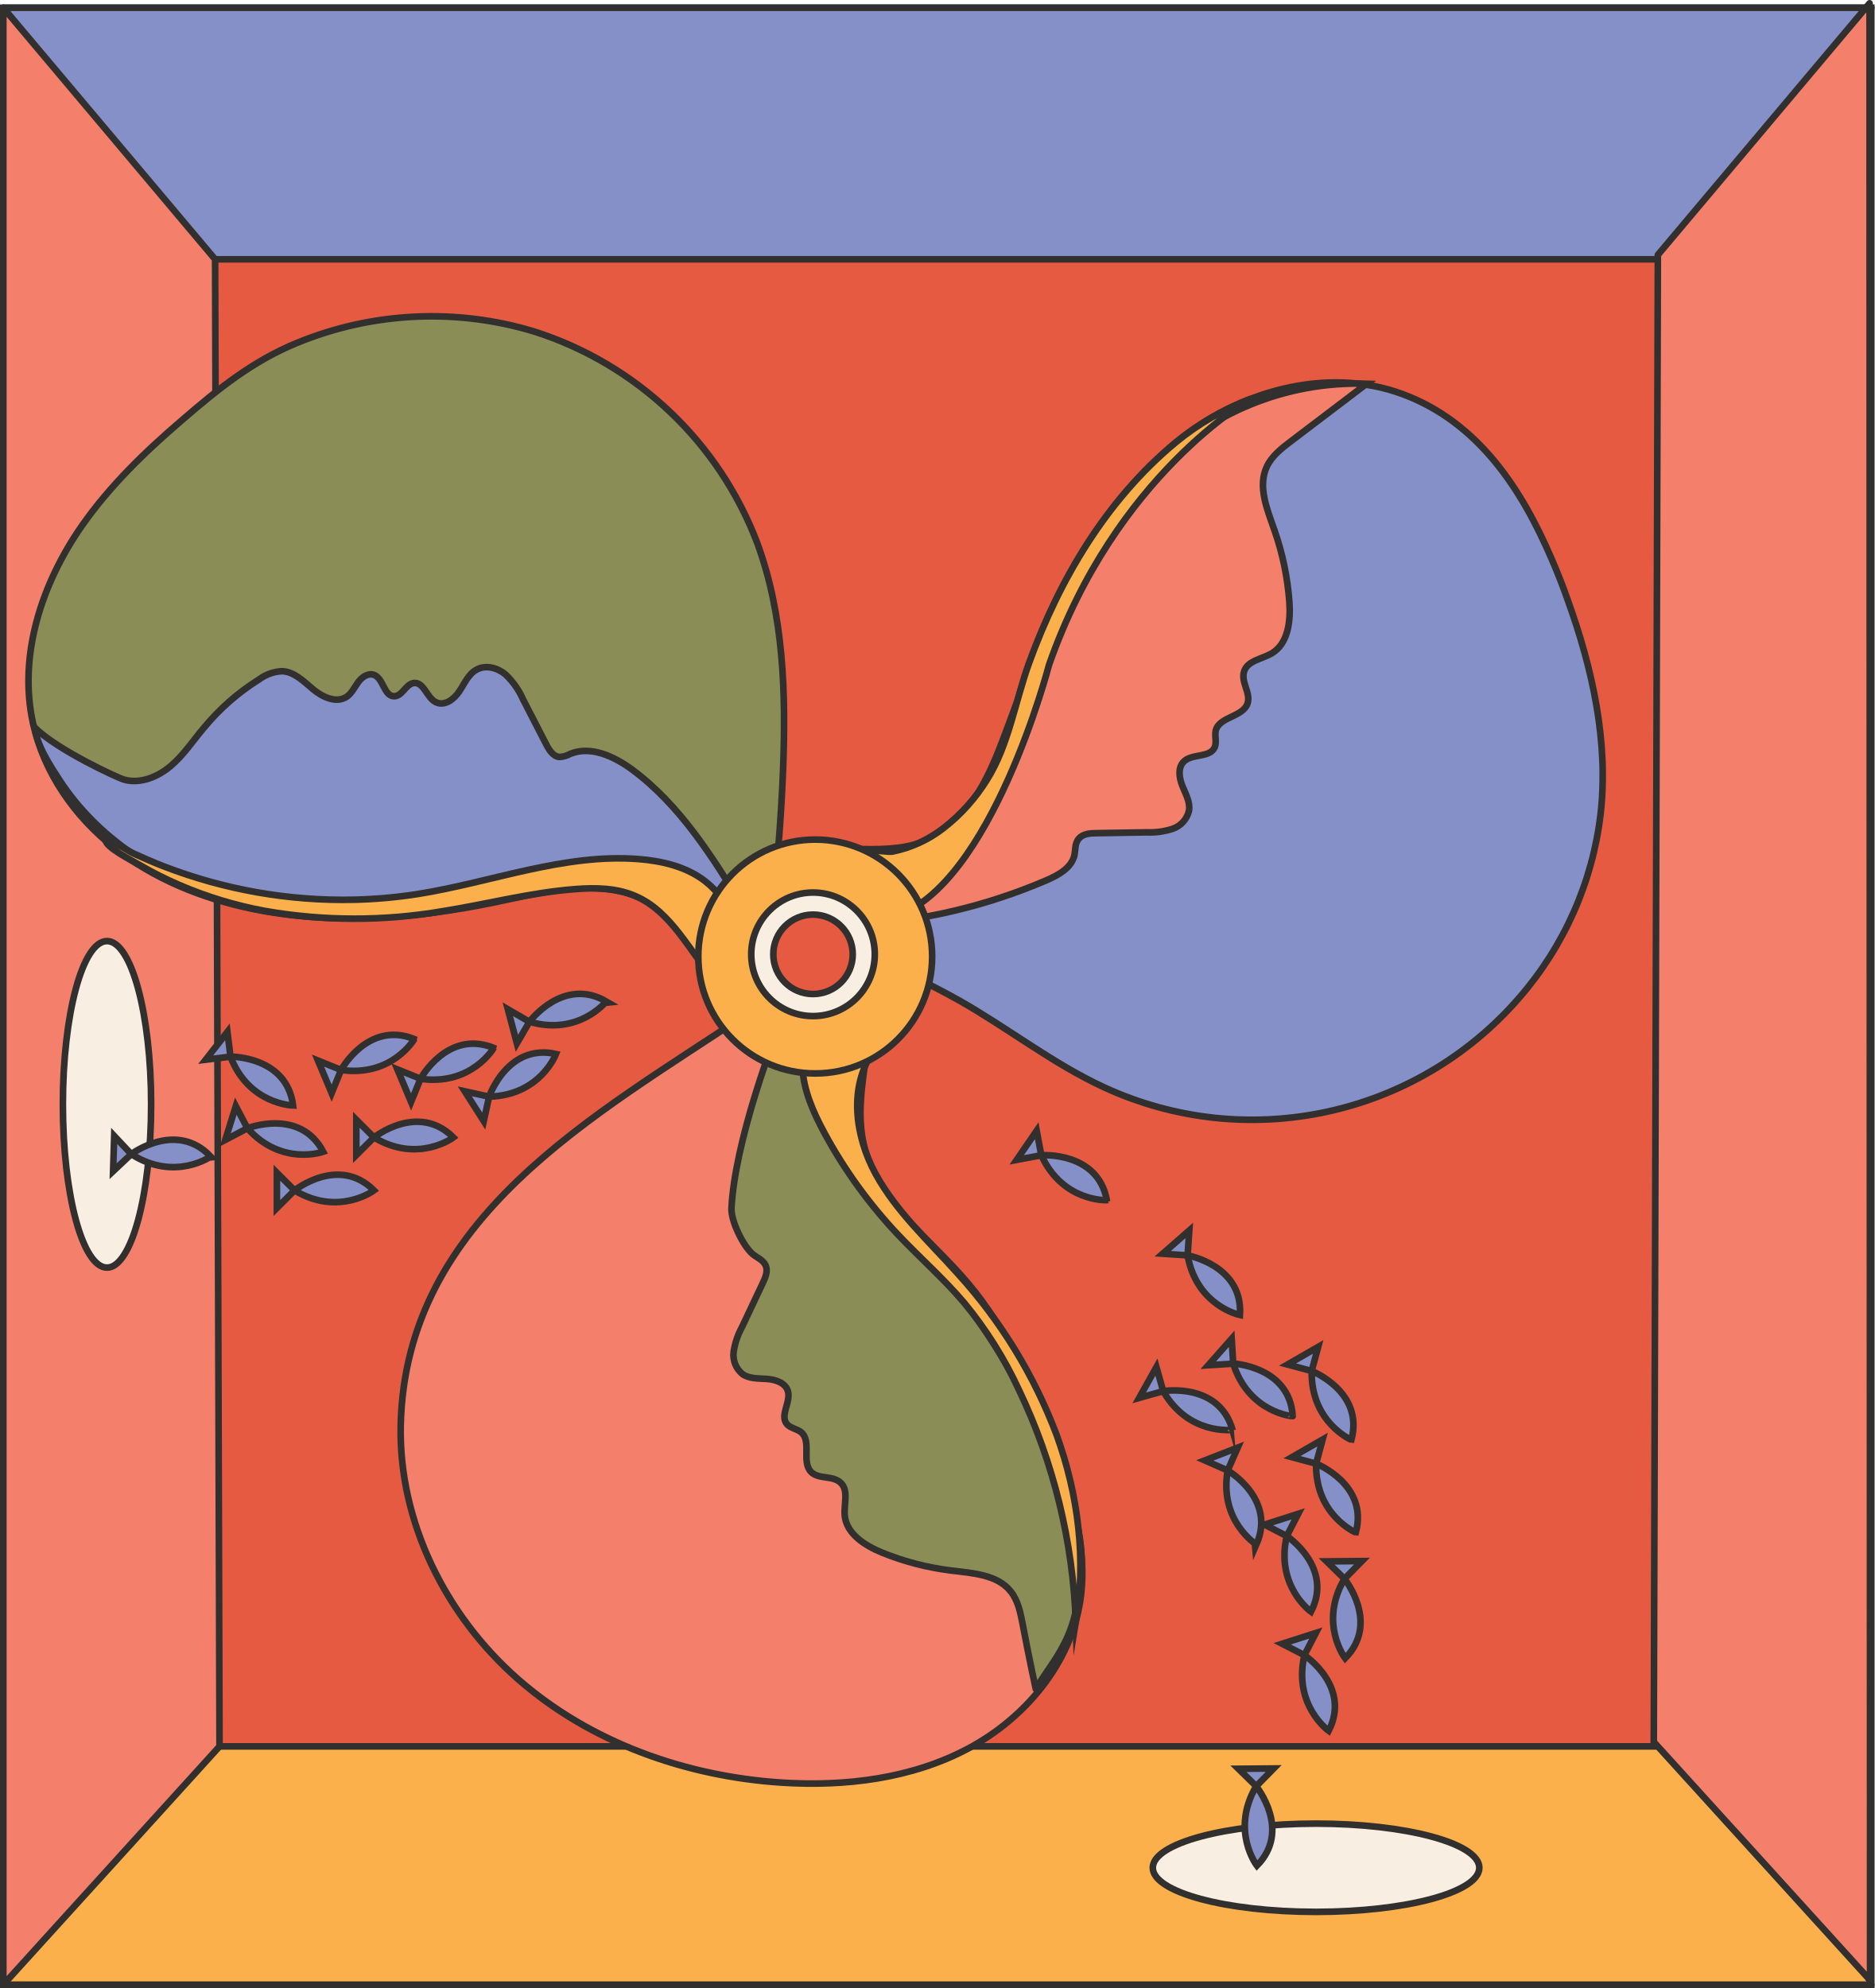
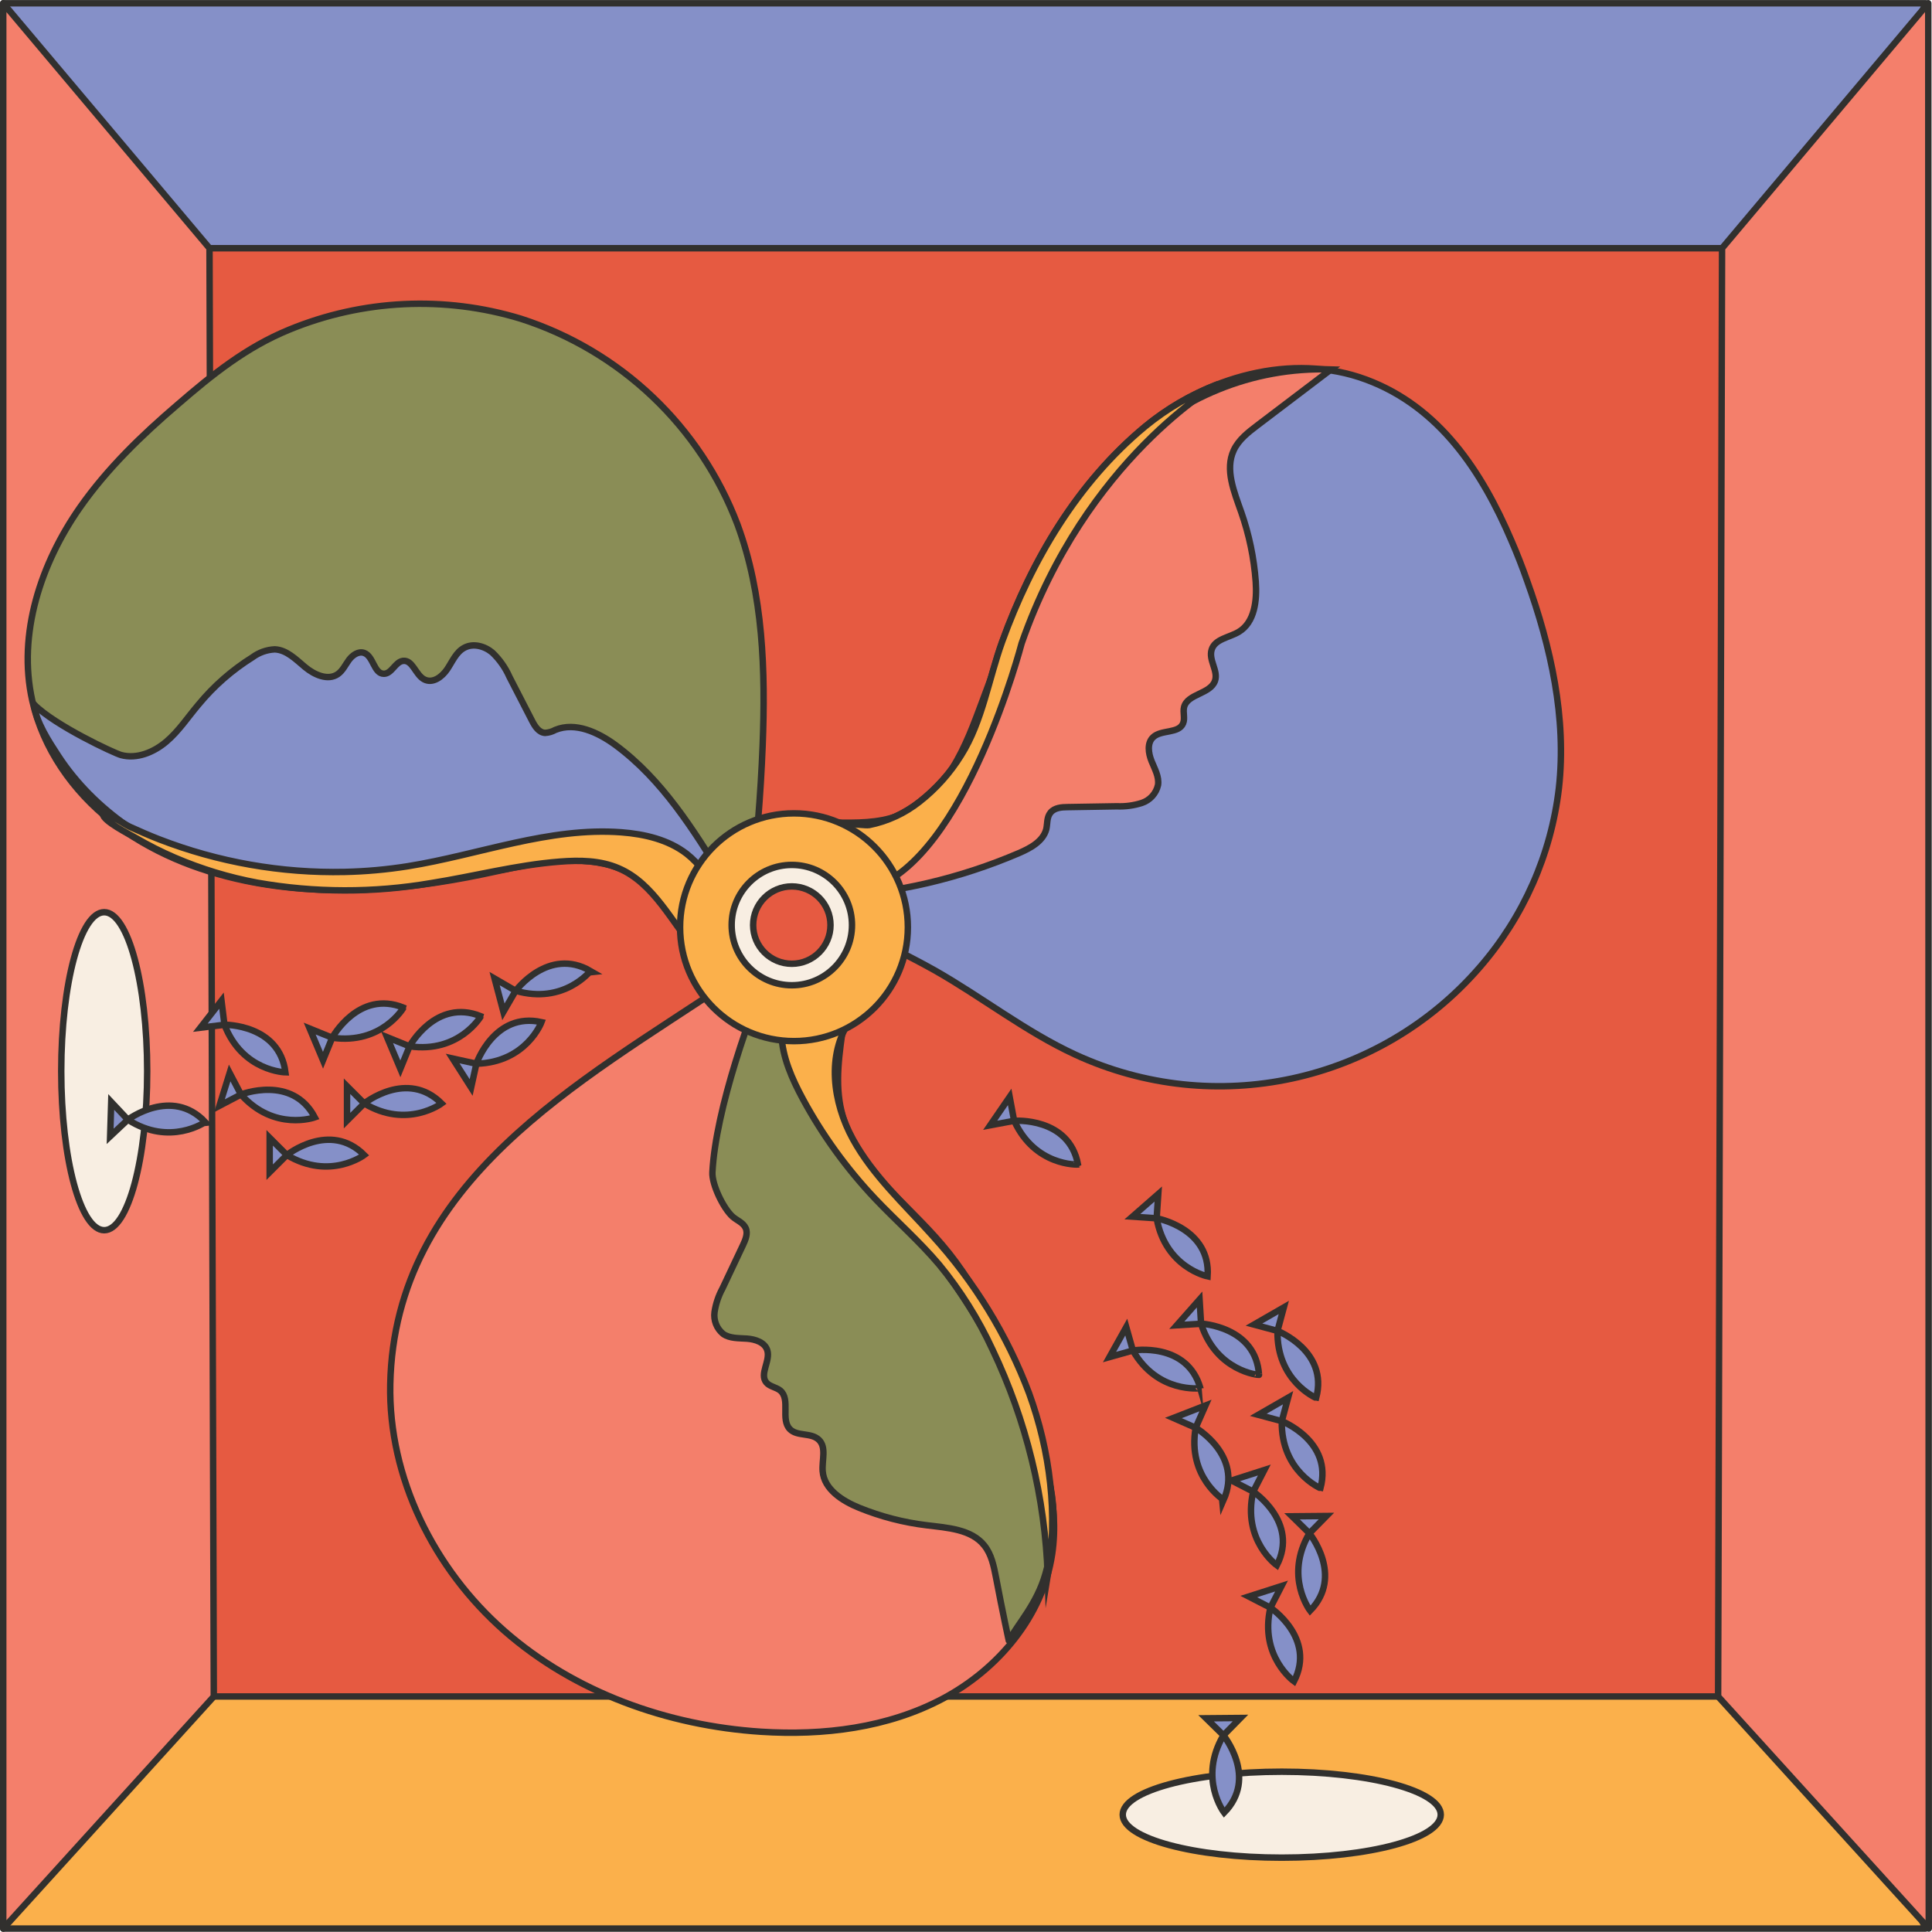
- <svg xmlns="http://www.w3.org/2000/svg" viewBox="0 0 424.83 450.51">
+ <svg xmlns="http://www.w3.org/2000/svg" viewBox="0 0 449.56 449.51">
  <defs>
-     <style>.cls-1{fill:#e65a41;}.cls-1,.cls-11,.cls-2,.cls-3,.cls-4,.cls-5,.cls-6,.cls-7,.cls-8,.cls-9{stroke:#31302e;stroke-width:1.5px;}.cls-1,.cls-11,.cls-5,.cls-6,.cls-7,.cls-8,.cls-9{stroke-miterlimit:10;}.cls-12,.cls-2,.cls-6{fill:#8590c8;}.cls-2,.cls-3,.cls-4{stroke-linecap:round;stroke-linejoin:round;}.cls-13,.cls-3,.cls-8{fill:#fbb04b;}.cls-4,.cls-7{fill:#f47f6b;}.cls-5{fill:#f8eee2;}.cls-10,.cls-9{fill:#8a8d56;}.cls-11{fill:none;}</style>
+     <style>
+       .cls-1 {
+         fill: #e65a41;
+       }
+ 
+       .cls-1, .cls-11, .cls-2, .cls-3, .cls-4, .cls-5, .cls-6, .cls-7, .cls-8, .cls-9 {
+         stroke: #31302e;
+         stroke-width: 1.5px;
+       }
+ 
+       .cls-1, .cls-11, .cls-5, .cls-6, .cls-7, .cls-8, .cls-9 {
+         stroke-miterlimit: 10;
+       }
+ 
+       .cls-12, .cls-2, .cls-6 {
+         fill: #8590c8;
+       }
+ 
+       .cls-2, .cls-3, .cls-4 {
+         stroke-linecap: round;
+         stroke-linejoin: round;
+       }
+ 
+       .cls-13, .cls-3, .cls-8 {
+         fill: #fbb04b;
+       }
+ 
+       .cls-4, .cls-7 {
+         fill: #f47f6b;
+       }
+ 
+       .cls-5 {
+         fill: #f8eee2;
+       }
+ 
+       .cls-10, .cls-9 {
+         fill: #8a8d56;
+       }
+ 
+       .cls-11 {
+         fill: none;
+       }
+     </style>
  </defs>
  <g id="Capa_2" data-name="Capa 2">
    <g id="Layer_1" data-name="Layer 1">
-       <rect class="cls-1" x="0.75" y="1.76" width="423.33" height="448" />
-       <polygon class="cls-2" points="424.08 1.76 401.35 58.76 18.74 58.76 0.75 1.76 424.08 1.76" />
-       <polygon class="cls-3" points="424.08 449.76 400.88 395.76 18.74 395.76 0.75 449.76 424.08 449.76" />
-       <polygon class="cls-4" points="0.75 1.76 0.75 449.76 49.75 395.76 48.75 58.76 0.75 1.76" />
-       <ellipse class="cls-5" cx="298.25" cy="423.26" rx="37" ry="10" />
-       <ellipse class="cls-5" cx="24.25" cy="250.26" rx="10" ry="37" />
-       <path class="cls-6" d="M295.61,375.09s10.67,7.08,5.5,17.14C301.11,392.23,293,386.44,295.61,375.09Z" />
-       <polygon class="cls-6" points="298.2 370.06 290.58 372.5 295.61 375.09 298.2 370.06" />
-       <path class="cls-6" d="M304.68,357.79s8.1,9.93.17,18C304.85,375.79,298.78,367.85,304.68,357.79Z" />
-       <polygon class="cls-6" points="308.65 353.76 300.65 353.83 304.69 357.79 308.65 353.76" />
-       <path class="cls-6" d="M284.68,404.79s8.1,9.93.17,18C284.85,422.79,278.78,414.85,284.68,404.79Z" />
-       <polygon class="cls-6" points="288.65 400.76 280.65 400.83 284.69 404.79 288.65 400.76" />
-       <path class="cls-6" d="M263.61,315.25s12.63-2.1,15.71,8.78C279.32,324,269.41,325.36,263.61,315.25Z" />
-       <polygon class="cls-6" points="262.07 309.8 258.17 316.78 263.61 315.25 262.07 309.8" />
-       <path class="cls-6" d="M279.47,309s12.8.63,13.49,11.92C293,321,283,320.15,279.47,309Z" />
-       <polygon class="cls-6" points="279.13 303.38 273.83 309.38 279.48 309.03 279.13 303.38" />
-       <path class="cls-6" d="M291.61,348.09s10.67,7.08,5.5,17.14C297.11,365.23,289,359.44,291.61,348.09Z" />
-       <polygon class="cls-6" points="294.2 343.06 286.58 345.5 291.61 348.09 294.2 343.06" />
-       <path class="cls-6" d="M298.26,331.69s11.92,4.67,9,15.6C307.24,347.29,298.05,343.35,298.26,331.69Z" />
-       <polygon class="cls-6" points="299.73 326.23 292.79 330.22 298.26 331.69 299.73 326.23" />
-       <path class="cls-6" d="M297.26,310.69s11.92,4.67,9,15.6C306.24,326.29,297.05,322.35,297.26,310.69Z" />
-       <polygon class="cls-6" points="298.73 305.23 291.79 309.22 297.26 310.69 298.73 305.23" />
-       <path class="cls-6" d="M278.22,333.23s11.07,6.43,6.51,16.78C284.73,350,276.24,344.72,278.22,333.23Z" />
-       <polygon class="cls-6" points="280.5 328.05 273.04 330.95 278.22 333.23 280.5 328.05" />
-       <path class="cls-6" d="M269.14,284.49S281.75,286.75,281,298C281,298,271.21,296,269.14,284.49Z" />
-       <polygon class="cls-6" points="269.52 278.84 263.5 284.11 269.14 284.49 269.52 278.84" />
-       <path class="cls-6" d="M236,261.8s12.77-.95,14.84,10.17C250.82,272,240.83,272.4,236,261.8Z" />
-       <polygon class="cls-6" points="234.94 256.24 230.41 262.84 235.98 261.8 234.94 256.24" />
-       <path class="cls-6" d="M66.75,269.76s10-8,18,0C84.75,269.76,76.75,275.76,66.75,269.76Z" />
-       <polygon class="cls-6" points="62.75 265.76 62.75 273.76 66.75 269.76 62.75 265.76" />
-       <path class="cls-6" d="M84.75,257.76s10-8,18,0C102.75,257.76,94.75,263.76,84.75,257.76Z" />
-       <polygon class="cls-6" points="80.75 253.76 80.75 261.76 84.75 257.76 80.75 253.76" />
-       <path class="cls-6" d="M120,231.55s7.62-10.3,17.4-4.61C137.38,226.94,131.19,234.79,120,231.55Z" />
-       <polygon class="cls-6" points="115.09 228.71 117.14 236.44 119.98 231.55 115.09 228.71" />
-       <path class="cls-6" d="M110.85,248.52S115,236.4,126,238.84C126,238.84,122.51,248.2,110.85,248.52Z" />
-       <polygon class="cls-6" points="105.33 247.31 109.63 254.05 110.85 248.52 105.33 247.31" />
-       <path class="cls-6" d="M77.3,242.47s6.11-11.25,16.59-7C93.89,235.49,88.84,244.12,77.3,242.47Z" />
-       <polygon class="cls-6" points="72.06 240.34 75.16 247.71 77.3 242.47 72.06 240.34" />
-       <path class="cls-6" d="M95.3,244.47s6.11-11.25,16.59-7C111.89,237.49,106.84,246.12,95.3,244.47Z" />
-       <polygon class="cls-6" points="90.06 242.34 93.16 249.71 95.3 244.47 90.06 242.34" />
-       <path class="cls-6" d="M29.75,261.54s10.24-7.69,18,.55C47.74,262.09,39.57,267.84,29.75,261.54Z" />
-       <polygon class="cls-6" points="25.88 257.42 25.63 265.42 29.75 261.54 25.88 257.42" />
-       <path class="cls-6" d="M56.07,255.68S68,251,73.25,261C73.25,261,63.83,264.38,56.07,255.68Z" />
-       <polygon class="cls-6" points="53.44 250.67 51.06 258.31 56.07 255.68 53.44 250.67" />
-       <path class="cls-6" d="M52.23,239.45S65,239.3,66.42,250.52C66.42,250.52,56.42,250.33,52.23,239.45Z" />
-       <polygon class="cls-6" points="51.54 233.84 46.62 240.14 52.23 239.45 51.54 233.84" />
-       <path class="cls-6" d="M214,187.57a41.32,41.32,0,0,0,9.75-10.91c4.91-7.83,6.36-17.71,9.51-26.4,6.91-19.06,17.6-37.07,33.23-50,13.88-11.45,34.1-17.4,51.45-10.92,17,6.34,26.88,21.38,33.75,37.45q2,4.61,3.64,9.31c5.56,15.47,9.24,32,7.41,48.31A77.3,77.3,0,0,1,344.3,226.1a80.11,80.11,0,0,1-94.11,20.29c-11.53-5.33-21.61-13.3-32.65-19.58-7.09-4-14.55-7.35-21.72-11.21-2.46-1.32-5-2.9-6.07-5.49-1.47-3.72-2.74-13.54-.5-16.85,1.27-1.89,11.43,0,13-.28A27.7,27.7,0,0,0,214,187.57Z" />
-       <path class="cls-7" d="M190.19,209a2.16,2.16,0,0,1-.33-.27,4.63,4.63,0,0,1-1.08-2.35,28.83,28.83,0,0,1-.58-9.49,5.58,5.58,0,0,1,.93-2.92c1.16-1.48,3.31-1.58,5.18-1.56,4.95.07,10,.15,14.66-1.59,5.35-2,9.61-6.27,12.64-11.11s5-10.26,7-15.62c6.29-17.12,13.11-34.51,24.54-48.93,10.9-13.75,25.45-24,42.93-27.2a63.68,63.68,0,0,1,13.65-1L292.63,99.94c-2.16,1.64-4.41,3.37-5.55,5.83-2.1,4.5.1,9.7,1.74,14.38a63.06,63.06,0,0,1,3.38,16.23c.31,4.32-.24,9.43-3.95,11.65-2.22,1.33-5.51,1.64-6.3,4.11s1.58,4.93.77,7.28c-1.06,3.08-6.42,3-7.2,6.12-.3,1.24.27,2.62-.23,3.79-1.05,2.45-5.1,1.39-7,3.24-1.41,1.36-1.07,3.7-.34,5.52s1.81,3.65,1.51,5.59a5.69,5.69,0,0,1-3.77,4.16,16.67,16.67,0,0,1-5.81.78l-11.42.19c-1.43,0-3.07.14-4,1.26s-.7,2.57-1,3.88c-.75,2.83-3.68,4.4-6.37,5.56a127.47,127.47,0,0,1-43.37,10.13A5.66,5.66,0,0,1,190.19,209Z" />
-       <path class="cls-8" d="M189.75,210.11c-1.47-3.72-2.74-13.54-.5-16.85,1.27-1.89,11.43,0,13-.28a27.7,27.7,0,0,0,11.7-5.41,41.32,41.32,0,0,0,9.75-10.91c4.91-7.83,6.36-17.71,9.51-26.4,6.87-18.95,17.54-37,33.23-50a61.13,61.13,0,0,1,17-9.89s-30.72,17.35-45.72,60.35c0,0-13,50-35,57Z" />
-       <path class="cls-7" d="M195.35,257.24c.11.72.24,1.43.41,2.14,3,12.87,15,21.22,23.5,31.29,9,10.54,14.47,23.55,19.28,36.52,4.23,11.39,8.09,23.47,6.28,35.48-2.17,14.39-12.54,26.72-25.38,33.56s-27.86,8.67-42.37,7.73c-21.73-1.42-43.35-9.11-59.71-23.47s-27-35.66-26.55-57.43c1-47.25,44.06-70.23,78.32-93.22,2.65-1.77,5.37-3.58,8.48-4.29,4.67-1.07,9.5.49,14,2a8.56,8.56,0,0,1,4.17,2.37c1.37,1.73,1.21,4.19.91,6.38C195.8,243.27,194.32,250.36,195.35,257.24Z" />
-       <path class="cls-9" d="M182.25,225.26c2.95-3.59,3.87,0,4,0,.81-.29.17,1.8,1,2,3,.71,1.9,5.42,4.54,7.08a5.43,5.43,0,0,1,2.16,2.09c.79,1.65,0,3.58-.88,5.21-2.2,4.32-2.34,5.8-2.82,10.62-.56,5.56,5.22,14.09,8.15,18.86s4,5.09,7.85,9.14a163,163,0,0,1,29.5,43.5c7.35,15.51,12.28,26.77,7.5,43.5-2,7-6.37,11.56-8.5,15.5.2,1.05-1.59-7.27-3-14.75-.5-2.6-1.05-5.33-2.71-7.39-3-3.79-8.56-4.11-13.38-4.7a61.46,61.46,0,0,1-15.72-4.06c-3.92-1.6-8.17-4.29-8.51-8.51-.21-2.52.94-5.55-.88-7.31s-5-.74-6.73-2.47c-2.25-2.27.19-6.92-2.25-9-1-.8-2.42-.9-3.23-1.84-1.7-2,1-5.08.19-7.56-.59-1.83-2.79-2.54-4.7-2.68s-4,0-5.56-1.1a5.59,5.59,0,0,1-2-5.11,16.66,16.66,0,0,1,1.83-5.44l4.78-10.11c.6-1.27,1.21-2.75.62-4s-2-1.73-3-2.6c-2.15-1.88-4.88-7.51-4.73-10.36.77-14.59,8.75-37.07,14.5-50.5C180.72,222.17,181.52,226.14,182.25,225.26Z" />
-       <path class="cls-8" d="M185.9,225.58c2.7-1.56,9.87,2.47,12.27,3.94a5.47,5.47,0,0,1,1.89,1.68c1.39,2.28-.7,5-2.22,7.19-5.55,8-4.06,19.14.61,27.66s12,15.2,18.48,22.44a113.8,113.8,0,0,1,22.52,36.68c4.93,13.56,6.76,28.36,4.35,42.59A132.67,132.67,0,0,0,230.93,315a91.18,91.18,0,0,0-12.41-19.75c-4.61-5.45-10-10.16-14.92-15.35a110.07,110.07,0,0,1-16.77-23.16c-2.53-4.69-4.77-9.72-5-15.05a27,27,0,0,1,.94-7.79c.52-2,1.21-6.42,2.68-8A2.38,2.38,0,0,1,185.9,225.58Z" />
-       <path class="cls-10" d="M143.7,202.92a22,22,0,0,0-3-.9c-9.37-2.1-19.06.47-28.45,2.43-18.2,3.78-37.16,5.25-55.35,1.45-11.17-2.34-22-6.72-31-13.78S10,175.17,7.5,164c-3.45-15.48,2-31.87,11.07-44.87,6.36-9.09,14.39-16.84,22.77-24,8.09-7,15.94-13.31,25.91-17.4a80.21,80.21,0,0,1,53.9-2.58,80.15,80.15,0,0,1,50.47,47.93c6,16.28,6.52,34.05,5.84,51.4q-.69,17.4-2.86,34.7c-.39,3.12-.85,6.34-2.49,9-2.55,4.14-5.13,4.38-5.86,4.08-1.43-.6-4.28-.48-4-2C163.8,211.84,151.83,206,143.7,202.92Z" />
-       <path class="cls-11" d="M143.7,202.92a22,22,0,0,0-3-.9c-9.37-2.1-19.06.47-28.45,2.43-18.2,3.78-37.16,5.25-55.35,1.45-11.17-2.34-22-6.72-31-13.78S10,175.17,7.5,164c-3.45-15.48,2-31.87,11.07-44.87,6.36-9.09,14.39-16.84,22.77-24,8.09-7,15.94-13.31,25.91-17.4a80.21,80.21,0,0,1,53.9-2.58,80.15,80.15,0,0,1,50.47,47.93c6,16.28,6.52,34.05,5.84,51.4q-.69,17.4-2.86,34.7c-.39,3.12-.85,6.34-2.49,9-2.55,4.14-5.13,4.38-5.86,4.08-1.43-.6-4.28-.48-4-2C163.8,211.84,151.83,206,143.7,202.92Z" />
-       <path class="cls-12" d="M171.13,218.52c-1.71,3.52-3.41,2.3-4.38,2.24-2.26-.15-2-4-3-6a39.91,39.91,0,0,0-6-9c-4.56-5.33-19-7.39-26-8s-14,3.07-21,4c-19.64,2.61-41.66,7.16-60.62,1.37C35.64,198.69,22,189.75,13.59,176.92c-2.16-3.31-5.27-8-5.66-12,4.82,4.89,18.68,11.35,20.24,11.77,3.68,1,7.63-.65,10.54-3.12s5-5.69,7.48-8.62a52,52,0,0,1,12.55-11,9.47,9.47,0,0,1,5.2-1.85c2.78.12,4.92,2.36,7.06,4.14s5.3,3.21,7.6,1.63c1.15-.8,1.75-2.16,2.58-3.29s2.23-2.12,3.55-1.65c2.19.78,2.27,4.86,4.6,4.85,1.84,0,2.63-2.77,4.45-3,2.26-.26,2.9,3.24,4.91,4.3s4.17-.58,5.37-2.36,2.07-4,4-5c2.06-1.11,4.71-.38,6.5,1.12a17.72,17.72,0,0,1,4,5.7l5.26,10.21c.65,1.26,1.54,2.69,3,2.79a5.53,5.53,0,0,0,2.4-.7c4.66-1.91,9.93.55,14,3.53,10.84,8,18.16,19.72,25.21,31.17,2.17,3.51,4.42,7.54,3.35,11.53A8.27,8.27,0,0,1,171.13,218.52Z" />
-       <path class="cls-11" d="M171.13,218.52c-1.71,3.52-3.41,2.3-4.38,2.24-2.26-.15-2-4-3-6a39.91,39.91,0,0,0-6-9c-4.56-5.33-19-7.39-26-8s-14,3.07-21,4c-19.64,2.61-41.66,7.16-60.62,1.37C35.64,198.69,22,189.75,13.59,176.92c-2.16-3.31-5.27-8-5.66-12,4.82,4.89,18.68,11.35,20.24,11.77,3.68,1,7.63-.65,10.54-3.12s5-5.69,7.48-8.62a52,52,0,0,1,12.55-11,9.47,9.47,0,0,1,5.2-1.85c2.78.12,4.92,2.36,7.06,4.14s5.3,3.21,7.6,1.63c1.15-.8,1.75-2.16,2.58-3.29s2.23-2.12,3.55-1.65c2.19.78,2.27,4.86,4.6,4.85,1.84,0,2.63-2.77,4.45-3,2.26-.26,2.9,3.24,4.91,4.3s4.17-.58,5.37-2.36,2.07-4,4-5c2.06-1.11,4.71-.38,6.5,1.12a17.72,17.72,0,0,1,4,5.7l5.26,10.21c.65,1.26,1.54,2.69,3,2.79a5.53,5.53,0,0,0,2.4-.7c4.66-1.91,9.93.55,14,3.53,10.84,8,18.16,19.72,25.21,31.17,2.17,3.51,4.42,7.54,3.35,11.53A8.27,8.27,0,0,1,171.13,218.52Z" />
-       <path class="cls-13" d="M172.24,218.44c-1.18,1.14-1.86,2.7-2.84,4s-2.49,2.5-4.12,2.25a5.45,5.45,0,0,1-3.05-2.13c-5.92-6.83-10-16-18.32-19.54-4.25-1.83-9-1.89-13.63-1.53-10.1.78-20,3.42-29.95,5a118.16,118.16,0,0,1-40.45-.09,90.65,90.65,0,0,1-19.19-5.83A81.16,81.16,0,0,1,31.63,196c-1.44-.84-7.75-4-7.68-5.59,1.77,0,4.61,2.21,6.31,3,2.22,1,4.48,2,6.76,2.88a112.84,112.84,0,0,0,43.21,7.6,109,109,0,0,0,14.64-1.32c16.63-2.67,32.92-9.17,49.72-7.9,5.4.41,10.92,1.71,15.19,5C165.73,204.35,168.25,212,172.24,218.44Z" />
-       <path class="cls-11" d="M172.24,218.44c-1.18,1.14-1.86,2.7-2.84,4s-2.49,2.5-4.12,2.25a5.45,5.45,0,0,1-3.05-2.13c-5.92-6.83-10-16-18.32-19.54-4.25-1.83-9-1.89-13.63-1.53-10.1.78-20,3.42-29.95,5a118.16,118.16,0,0,1-40.45-.09,90.65,90.65,0,0,1-19.19-5.83A81.16,81.16,0,0,1,31.63,196c-1.44-.84-7.75-4-7.68-5.59,1.77,0,4.61,2.21,6.31,3,2.22,1,4.48,2,6.76,2.88a112.84,112.84,0,0,0,43.21,7.6,109,109,0,0,0,14.64-1.32c16.63-2.67,32.92-9.17,49.72-7.9,5.4.41,10.92,1.71,15.19,5C165.73,204.35,168.25,212,172.24,218.44Z" />
-       <circle class="cls-8" cx="184.75" cy="216.76" r="26.5" />
-       <circle class="cls-5" cx="184.25" cy="216.26" r="14" />
-       <circle class="cls-1" cx="184.25" cy="216.26" r="9" />
-       <polygon class="cls-4" points="423.69 0.75 423.81 448.75 374.79 394.76 375.71 57.76 423.69 0.75" />
+       <g id="assests">
+         <rect class="cls-1" x="14.08" y="14.76" width="418" height="418" />
+       </g>
+       <g>
+         <polygon class="cls-2" points="448.08 0.76 424.06 57.76 19.76 57.76 0.75 0.76 448.08 0.76" />
+         <polygon class="cls-3" points="448.08 448.76 423.56 394.76 19.76 394.76 0.75 448.76 448.08 448.76" />
+         <polygon class="cls-4" points="0.75 0.76 0.75 448.76 49.75 394.76 48.75 57.76 0.75 0.76" />
+         <ellipse class="cls-5" cx="298.25" cy="422.26" rx="37" ry="10" />
+         <ellipse class="cls-5" cx="24.25" cy="249.26" rx="10" ry="37" />
+         <g>
+           <g>
+             <path class="cls-6" d="M295.61,374.09s10.67,7.08,5.5,17.14C301.11,391.23,293,385.44,295.61,374.09Z" />
+             <polygon class="cls-6" points="298.2 369.06 290.58 371.5 295.61 374.09 298.2 369.06" />
+           </g>
+           <g>
+             <path class="cls-6" d="M304.68,356.79s8.1,9.93.17,18C304.85,374.79,298.78,366.85,304.68,356.79Z" />
+             <polygon class="cls-6" points="308.65 352.76 300.65 352.83 304.69 356.79 308.65 352.76" />
+           </g>
+           <g>
+             <path class="cls-6" d="M284.68,403.79s8.1,9.93.17,18C284.85,421.79,278.78,413.85,284.68,403.79Z" />
+             <polygon class="cls-6" points="288.65 399.76 280.65 399.83 284.69 403.79 288.65 399.76" />
+           </g>
+           <g>
+             <path class="cls-6" d="M263.61,314.25s12.63-2.1,15.71,8.78C279.32,323,269.41,324.36,263.61,314.25Z" />
+             <polygon class="cls-6" points="262.07 308.8 258.17 315.78 263.61 314.25 262.07 308.8" />
+           </g>
+           <g>
+             <path class="cls-6" d="M279.47,308s12.8.63,13.49,11.92C293,320,283,319.15,279.47,308Z" />
+             <polygon class="cls-6" points="279.13 302.38 273.83 308.38 279.48 308.03 279.13 302.38" />
+           </g>
+           <g>
+             <path class="cls-6" d="M291.61,347.09s10.67,7.08,5.5,17.14C297.11,364.23,289,358.44,291.61,347.09Z" />
+             <polygon class="cls-6" points="294.2 342.06 286.58 344.5 291.61 347.09 294.2 342.06" />
+           </g>
+           <g>
+             <path class="cls-6" d="M298.26,330.69s11.92,4.67,9,15.6C307.24,346.29,298.05,342.35,298.26,330.69Z" />
+             <polygon class="cls-6" points="299.73 325.23 292.79 329.22 298.26 330.69 299.73 325.23" />
+           </g>
+           <g>
+             <path class="cls-6" d="M297.26,309.69s11.92,4.67,9,15.6C306.24,325.29,297.05,321.35,297.26,309.69Z" />
+             <polygon class="cls-6" points="298.73 304.23 291.79 308.22 297.26 309.69 298.73 304.23" />
+           </g>
+           <g>
+             <path class="cls-6" d="M278.22,332.23s11.07,6.43,6.51,16.78C284.73,349,276.24,343.72,278.22,332.23Z" />
+             <polygon class="cls-6" points="280.5 327.05 273.04 329.95 278.22 332.23 280.5 327.05" />
+           </g>
+           <g>
+             <path class="cls-6" d="M269.14,283.49S281.75,285.75,281,297C281,297,271.21,295,269.14,283.49Z" />
+             <polygon class="cls-6" points="269.52 277.84 263.5 283.11 269.14 283.49 269.52 277.84" />
+           </g>
+           <g>
+             <path class="cls-6" d="M236,260.8s12.77-.95,14.84,10.17C250.82,271,240.83,271.4,236,260.8Z" />
+             <polygon class="cls-6" points="234.94 255.24 230.41 261.84 235.98 260.8 234.94 255.24" />
+           </g>
+         </g>
+         <g>
+           <g>
+             <path class="cls-6" d="M66.75,268.76s10-8,18,0C84.75,268.76,76.75,274.76,66.75,268.76Z" />
+             <polygon class="cls-6" points="62.75 264.76 62.75 272.76 66.75 268.76 62.75 264.76" />
+           </g>
+           <g>
+             <path class="cls-6" d="M84.75,256.76s10-8,18,0C102.75,256.76,94.75,262.76,84.75,256.76Z" />
+             <polygon class="cls-6" points="80.75 252.76 80.75 260.76 84.75 256.76 80.75 252.76" />
+           </g>
+           <g>
+             <path class="cls-6" d="M120,230.55s7.62-10.3,17.4-4.61C137.38,225.94,131.19,233.79,120,230.55Z" />
+             <polygon class="cls-6" points="115.09 227.71 117.14 235.44 119.98 230.55 115.09 227.71" />
+           </g>
+           <g>
+             <path class="cls-6" d="M110.85,247.52S115,235.4,126,237.84C126,237.84,122.51,247.2,110.85,247.52Z" />
+             <polygon class="cls-6" points="105.33 246.31 109.63 253.05 110.85 247.52 105.33 246.31" />
+           </g>
+           <g>
+             <path class="cls-6" d="M77.3,241.47s6.11-11.25,16.59-7C93.89,234.49,88.84,243.12,77.3,241.47Z" />
+             <polygon class="cls-6" points="72.06 239.34 75.16 246.71 77.3 241.47 72.06 239.34" />
+           </g>
+           <g>
+             <path class="cls-6" d="M95.3,243.47s6.11-11.25,16.59-7C111.89,236.49,106.84,245.12,95.3,243.47Z" />
+             <polygon class="cls-6" points="90.06 241.34 93.16 248.71 95.3 243.47 90.06 241.34" />
+           </g>
+           <g>
+             <path class="cls-6" d="M29.75,260.54s10.24-7.69,18,.55C47.74,261.09,39.57,266.84,29.75,260.54Z" />
+             <polygon class="cls-6" points="25.88 256.42 25.63 264.42 29.75 260.54 25.88 256.42" />
+           </g>
+           <g>
+             <path class="cls-6" d="M56.07,254.68S68,250,73.25,260C73.25,260,63.83,263.38,56.07,254.68Z" />
+             <polygon class="cls-6" points="53.44 249.67 51.06 257.31 56.07 254.68 53.44 249.67" />
+           </g>
+           <g>
+             <path class="cls-6" d="M52.23,238.45S65,238.3,66.42,249.52C66.42,249.52,56.42,249.33,52.23,238.45Z" />
+             <polygon class="cls-6" points="51.54 232.84 46.62 239.14 52.23 238.45 51.54 232.84" />
+           </g>
+         </g>
+         <g>
+           <path class="cls-6" d="M214,186.57a41.32,41.32,0,0,0,9.75-10.91c4.91-7.83,6.36-17.71,9.51-26.4,6.91-19.06,17.6-37.07,33.23-50,13.88-11.45,34.1-17.4,51.45-10.92,17,6.34,26.88,21.38,33.75,37.45q2,4.61,3.64,9.31c5.56,15.47,9.24,32,7.41,48.31A77.3,77.3,0,0,1,344.3,225.1a80.11,80.11,0,0,1-94.11,20.29c-11.53-5.33-21.61-13.3-32.65-19.58-7.09-4-14.55-7.35-21.72-11.21-2.46-1.32-5-2.9-6.07-5.49-1.47-3.72-2.74-13.54-.5-16.85,1.27-1.89,11.43,0,13-.28A27.7,27.7,0,0,0,214,186.57Z" />
+           <path class="cls-7" d="M190.19,208a2.16,2.16,0,0,1-.33-.27,4.63,4.63,0,0,1-1.08-2.35,28.83,28.83,0,0,1-.58-9.49,5.58,5.58,0,0,1,.93-2.92c1.16-1.48,3.31-1.58,5.18-1.56,4.95.07,10,.15,14.66-1.59,5.35-2,9.61-6.27,12.64-11.11s5-10.26,7-15.62c6.29-17.12,13.11-34.51,24.54-48.93,10.9-13.75,25.45-24,42.93-27.2a63.68,63.68,0,0,1,13.65-1L292.63,98.94c-2.16,1.64-4.41,3.37-5.55,5.83-2.1,4.5.1,9.7,1.74,14.38a63.06,63.06,0,0,1,3.38,16.23c.31,4.32-.24,9.43-3.95,11.65-2.22,1.33-5.51,1.64-6.3,4.11s1.58,4.93.77,7.28c-1.06,3.08-6.42,3-7.2,6.12-.3,1.24.27,2.62-.23,3.79-1.05,2.45-5.1,1.39-7,3.24-1.41,1.36-1.07,3.7-.34,5.52s1.81,3.65,1.51,5.59a5.69,5.69,0,0,1-3.77,4.16,16.67,16.67,0,0,1-5.81.78l-11.42.19c-1.43,0-3.07.14-4,1.26s-.7,2.57-1,3.88c-.75,2.83-3.68,4.4-6.37,5.56a127.47,127.47,0,0,1-43.37,10.13A5.66,5.66,0,0,1,190.19,208Z" />
+           <path class="cls-8" d="M189.75,209.11c-1.47-3.72-2.74-13.54-.5-16.85,1.27-1.89,11.43,0,13-.28a27.7,27.7,0,0,0,11.7-5.41,41.32,41.32,0,0,0,9.75-10.91c4.91-7.83,6.36-17.71,9.51-26.4,6.87-18.95,17.54-37,33.23-50a61.13,61.13,0,0,1,17-9.89s-30.72,17.35-45.72,60.35c0,0-13,50-35,57Z" />
+         </g>
+         <g>
+           <path class="cls-7" d="M195.35,256.24c.11.72.24,1.43.41,2.14,3,12.87,15,21.22,23.5,31.29,9,10.54,14.47,23.55,19.28,36.52,4.23,11.39,8.09,23.47,6.28,35.48-2.17,14.39-12.54,26.72-25.38,33.56s-27.86,8.67-42.37,7.73c-21.73-1.42-43.35-9.11-59.71-23.47s-27-35.66-26.55-57.43c1-47.25,44.06-70.23,78.32-93.22,2.65-1.77,5.37-3.58,8.48-4.29,4.67-1.07,9.5.49,14,2a8.56,8.56,0,0,1,4.17,2.37c1.37,1.73,1.21,4.19.91,6.38C195.8,242.27,194.32,249.36,195.35,256.24Z" />
+           <path class="cls-9" d="M182.25,224.26c2.95-3.59,3.87,0,4,0,.81-.29.17,1.8,1,2,3,.71,1.9,5.42,4.54,7.08a5.43,5.43,0,0,1,2.16,2.09c.79,1.65,0,3.58-.88,5.21-2.2,4.32-2.34,5.8-2.82,10.62-.56,5.56,5.22,14.09,8.15,18.86s4,5.09,7.85,9.14a163,163,0,0,1,29.5,43.5c7.35,15.51,12.28,26.77,7.5,43.5-2,7-6.37,11.56-8.5,15.5.2,1.05-1.59-7.27-3-14.75-.5-2.6-1.05-5.33-2.71-7.39-3-3.79-8.56-4.11-13.38-4.7a61.46,61.46,0,0,1-15.72-4.06c-3.92-1.6-8.17-4.29-8.51-8.51-.21-2.52.94-5.55-.88-7.31s-5-.74-6.73-2.47c-2.25-2.27.19-6.92-2.25-9-1-.8-2.42-.9-3.23-1.84-1.7-2,1-5.08.19-7.56-.59-1.83-2.79-2.54-4.7-2.68s-4,0-5.56-1.1a5.59,5.59,0,0,1-2-5.11,16.66,16.66,0,0,1,1.83-5.44l4.78-10.11c.6-1.27,1.21-2.75.62-4s-2-1.73-3-2.6c-2.15-1.88-4.88-7.51-4.73-10.36.77-14.59,8.75-37.07,14.5-50.5C180.72,221.17,181.52,225.14,182.25,224.26Z" />
+           <path class="cls-8" d="M185.9,224.58c2.7-1.56,9.87,2.47,12.27,3.94a5.47,5.47,0,0,1,1.89,1.68c1.39,2.28-.7,5-2.22,7.19-5.55,8-4.06,19.14.61,27.66s12,15.2,18.48,22.44a113.8,113.8,0,0,1,22.52,36.68c4.93,13.56,6.76,28.36,4.35,42.59A132.67,132.67,0,0,0,230.93,314a91.18,91.18,0,0,0-12.41-19.75c-4.61-5.45-10-10.16-14.92-15.35a110.07,110.07,0,0,1-16.77-23.16c-2.53-4.69-4.77-9.72-5-15a27,27,0,0,1,.94-7.79c.52-2,1.21-6.42,2.68-8A2.38,2.38,0,0,1,185.9,224.58Z" />
+         </g>
+         <g>
+           <g>
+             <path class="cls-10" d="M143.7,201.92a22,22,0,0,0-3-.9c-9.37-2.1-19.06.47-28.45,2.43-18.2,3.78-37.16,5.25-55.35,1.45-11.17-2.34-22-6.72-31-13.78S10,174.17,7.5,163c-3.45-15.48,2-31.87,11.07-44.87,6.36-9.09,14.39-16.84,22.77-24,8.09-7,15.94-13.31,25.91-17.4a80.21,80.21,0,0,1,53.9-2.58,80.15,80.15,0,0,1,50.47,47.93c6,16.28,6.52,34.05,5.84,51.4q-.69,17.4-2.86,34.7c-.39,3.12-.85,6.34-2.49,9-2.55,4.14-5.13,4.38-5.86,4.08-1.43-.6-4.28-.48-4-2C163.8,210.84,151.83,205,143.7,201.92Z" />
+             <path class="cls-11" d="M143.7,201.92a22,22,0,0,0-3-.9c-9.37-2.1-19.06.47-28.45,2.43-18.2,3.78-37.16,5.25-55.35,1.45-11.17-2.34-22-6.72-31-13.78S10,174.17,7.5,163c-3.45-15.48,2-31.87,11.07-44.87,6.36-9.09,14.39-16.84,22.77-24,8.09-7,15.94-13.31,25.91-17.4a80.21,80.21,0,0,1,53.9-2.58,80.15,80.15,0,0,1,50.47,47.93c6,16.28,6.52,34.05,5.84,51.4q-.69,17.4-2.86,34.7c-.39,3.12-.85,6.34-2.49,9-2.55,4.14-5.13,4.38-5.86,4.08-1.43-.6-4.28-.48-4-2C163.8,210.84,151.83,205,143.7,201.92Z" />
+           </g>
+           <g>
+             <path class="cls-12" d="M171.13,217.52c-1.71,3.52-3.41,2.3-4.38,2.24-2.26-.15-2-4-3-6a39.91,39.91,0,0,0-6-9c-4.56-5.33-19-7.39-26-8s-14,3.07-21,4c-19.64,2.61-41.66,7.16-60.62,1.37C35.64,197.69,22,188.75,13.59,175.92c-2.16-3.31-5.27-8-5.66-12,4.82,4.89,18.68,11.35,20.24,11.77,3.68,1,7.63-.65,10.54-3.12s5-5.69,7.48-8.62a52,52,0,0,1,12.55-11,9.47,9.47,0,0,1,5.2-1.85c2.78.12,4.92,2.36,7.06,4.14s5.3,3.21,7.6,1.63c1.15-.8,1.75-2.16,2.58-3.29s2.23-2.12,3.55-1.65c2.19.78,2.27,4.86,4.6,4.85,1.84,0,2.63-2.77,4.45-3,2.26-.26,2.9,3.24,4.91,4.3s4.17-.58,5.37-2.36,2.07-4,4-5c2.06-1.11,4.71-.38,6.5,1.12a17.72,17.72,0,0,1,4,5.7l5.26,10.21c.65,1.26,1.54,2.69,3,2.79a5.53,5.53,0,0,0,2.4-.7c4.66-1.91,9.93.55,14,3.53,10.84,8,18.16,19.72,25.21,31.17,2.17,3.51,4.42,7.54,3.35,11.53A8.27,8.27,0,0,1,171.13,217.52Z" />
+             <path class="cls-11" d="M171.13,217.52c-1.71,3.52-3.41,2.3-4.38,2.24-2.26-.15-2-4-3-6a39.91,39.91,0,0,0-6-9c-4.56-5.33-19-7.39-26-8s-14,3.07-21,4c-19.64,2.61-41.66,7.16-60.62,1.37C35.64,197.69,22,188.75,13.59,175.92c-2.16-3.31-5.27-8-5.66-12,4.82,4.89,18.68,11.35,20.24,11.77,3.68,1,7.63-.65,10.54-3.12s5-5.69,7.48-8.62a52,52,0,0,1,12.55-11,9.47,9.47,0,0,1,5.2-1.85c2.78.12,4.92,2.36,7.06,4.14s5.3,3.21,7.6,1.63c1.15-.8,1.75-2.16,2.58-3.29s2.23-2.12,3.55-1.65c2.19.78,2.27,4.86,4.6,4.85,1.84,0,2.63-2.77,4.45-3,2.26-.26,2.9,3.24,4.91,4.3s4.17-.58,5.37-2.36,2.07-4,4-5c2.06-1.11,4.71-.38,6.5,1.12a17.72,17.72,0,0,1,4,5.7l5.26,10.21c.65,1.26,1.54,2.69,3,2.79a5.53,5.53,0,0,0,2.4-.7c4.66-1.91,9.93.55,14,3.53,10.84,8,18.16,19.72,25.21,31.17,2.17,3.51,4.42,7.54,3.35,11.53A8.27,8.27,0,0,1,171.13,217.52Z" />
+           </g>
+           <g>
+             <path class="cls-13" d="M172.24,217.44c-1.18,1.14-1.86,2.7-2.84,4s-2.49,2.5-4.12,2.25a5.45,5.45,0,0,1-3.05-2.13c-5.92-6.83-10-16-18.32-19.54-4.25-1.83-9-1.89-13.63-1.53-10.1.78-20,3.42-29.95,5a118.16,118.16,0,0,1-40.45-.09,90.65,90.65,0,0,1-19.19-5.83A81.16,81.16,0,0,1,31.63,195c-1.44-.84-7.75-4-7.68-5.59,1.77,0,4.61,2.21,6.31,3,2.22,1,4.48,2,6.76,2.88a112.84,112.84,0,0,0,43.21,7.6,109,109,0,0,0,14.64-1.32c16.63-2.67,32.92-9.17,49.72-7.9,5.4.41,10.92,1.71,15.19,5C165.73,203.35,168.25,211,172.24,217.44Z" />
+             <path class="cls-11" d="M172.24,217.44c-1.18,1.14-1.86,2.7-2.84,4s-2.49,2.5-4.12,2.25a5.45,5.45,0,0,1-3.05-2.13c-5.92-6.83-10-16-18.32-19.54-4.25-1.83-9-1.89-13.63-1.53-10.1.78-20,3.42-29.95,5a118.16,118.16,0,0,1-40.45-.09,90.65,90.65,0,0,1-19.19-5.83A81.16,81.16,0,0,1,31.63,195c-1.44-.84-7.75-4-7.68-5.59,1.77,0,4.61,2.21,6.31,3,2.22,1,4.48,2,6.76,2.88a112.84,112.84,0,0,0,43.21,7.6,109,109,0,0,0,14.64-1.32c16.63-2.67,32.92-9.17,49.72-7.9,5.4.41,10.92,1.71,15.19,5C165.73,203.35,168.25,211,172.24,217.44Z" />
+           </g>
+         </g>
+         <circle class="cls-8" cx="184.75" cy="215.76" r="26.5" />
+         <circle class="cls-5" cx="184.25" cy="215.26" r="14" />
+         <circle class="cls-1" cx="184.25" cy="215.26" r="9" />
+         <polygon class="cls-4" points="448.69 0.75 448.81 448.75 399.79 394.76 400.71 57.76 448.69 0.75" />
+       </g>
    </g>
  </g>
</svg>
